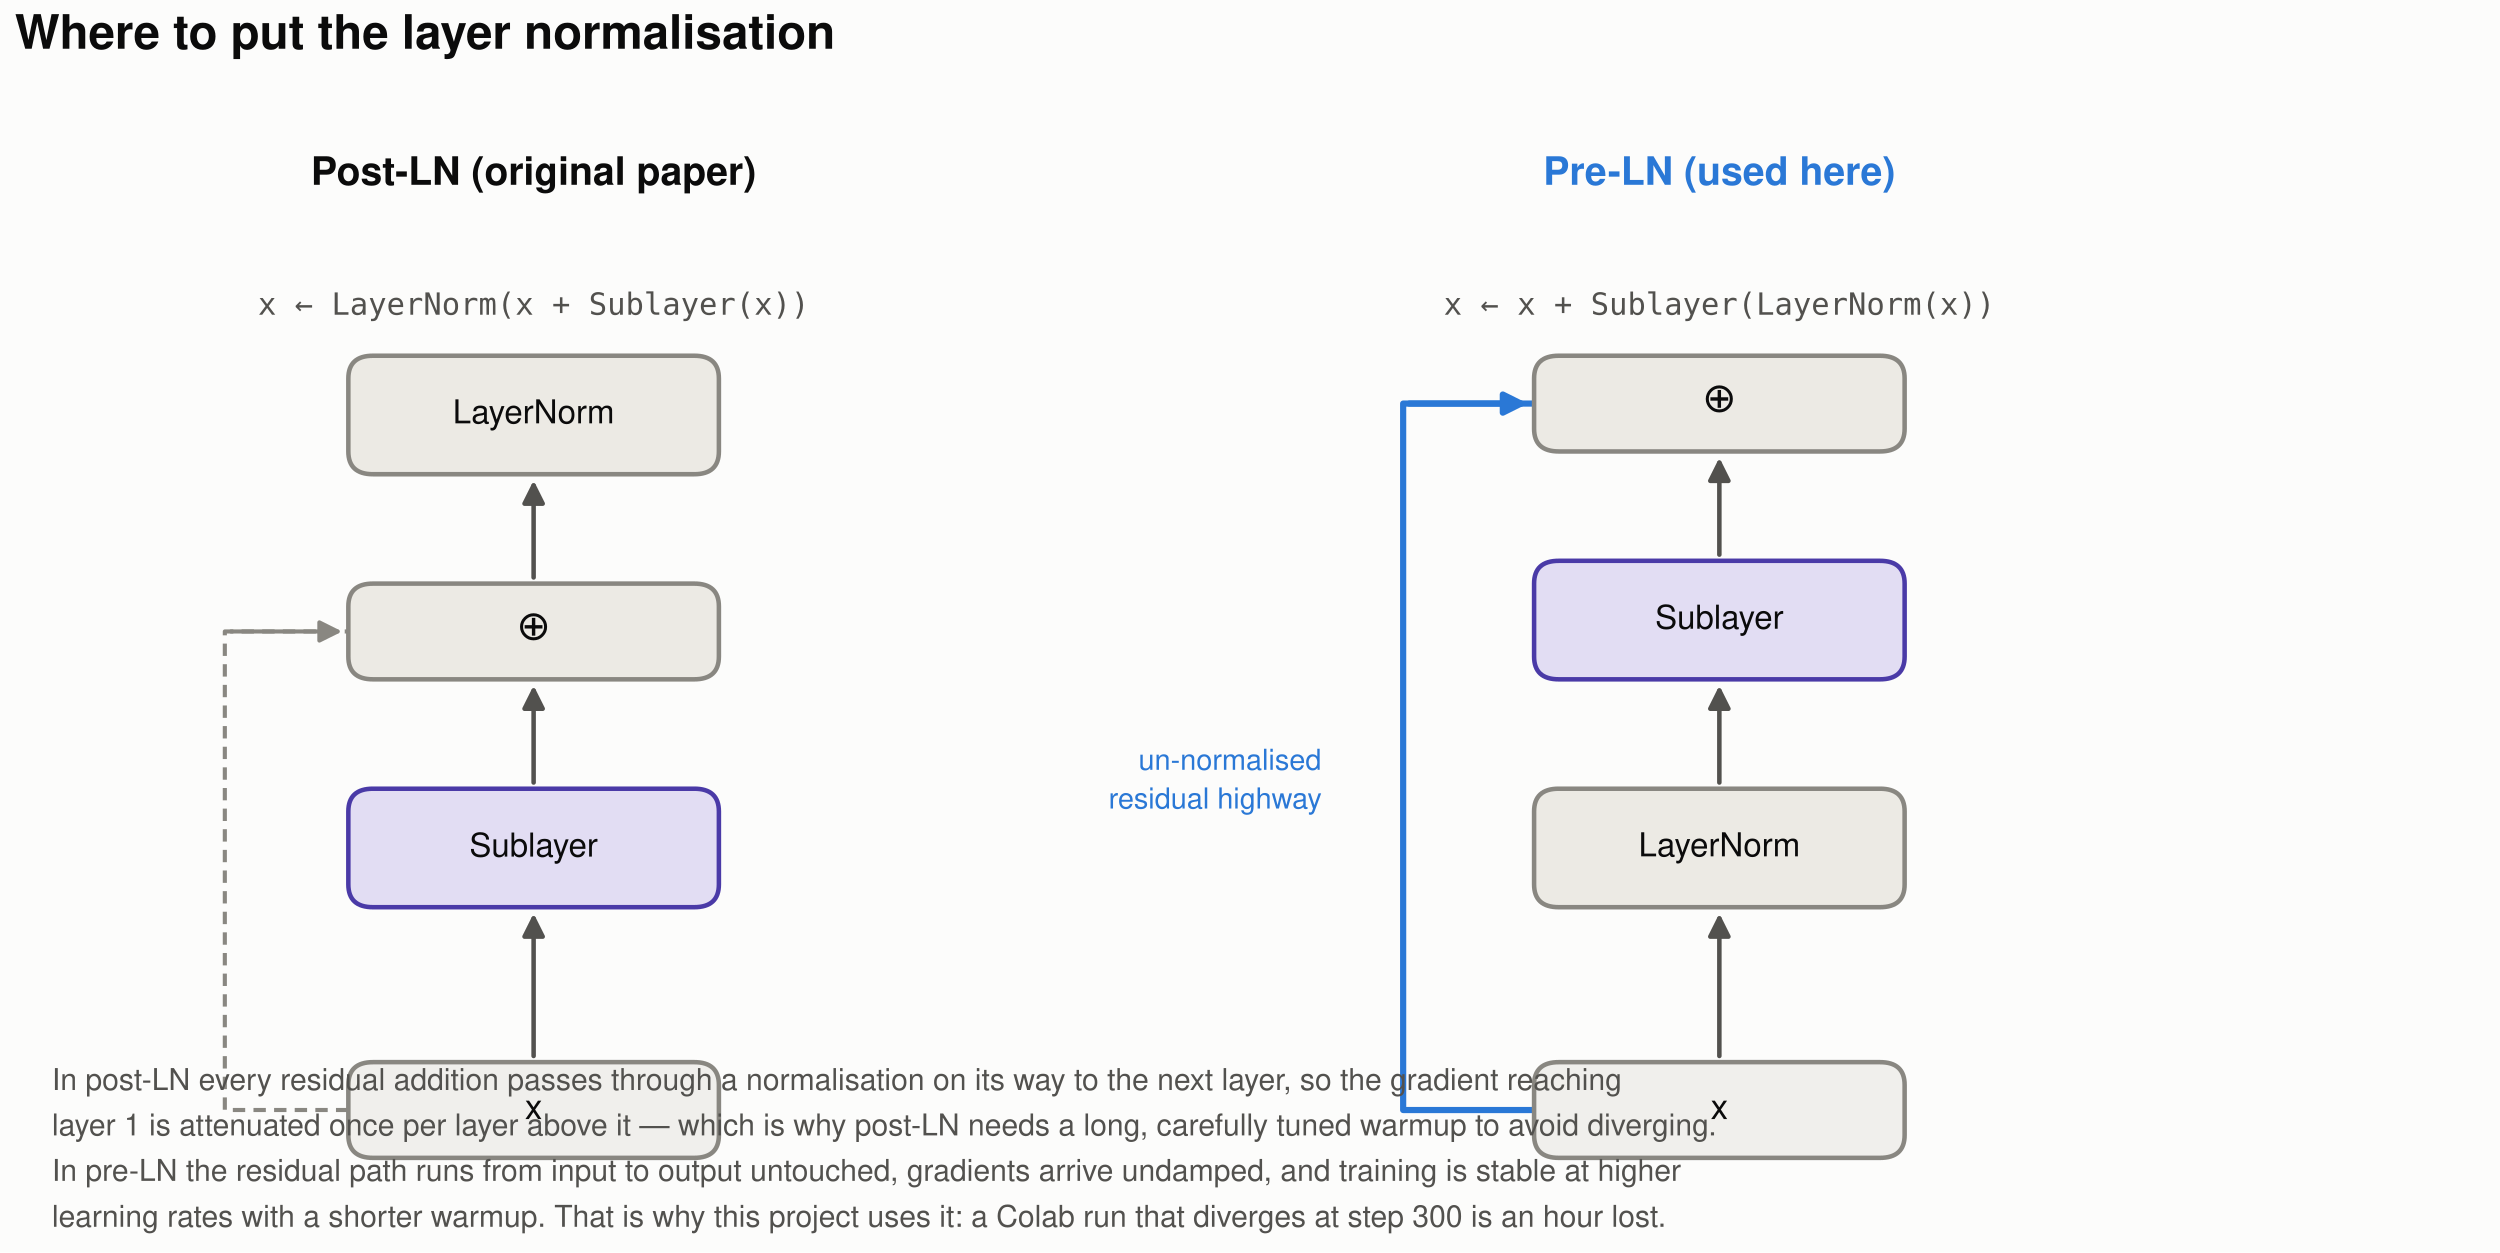
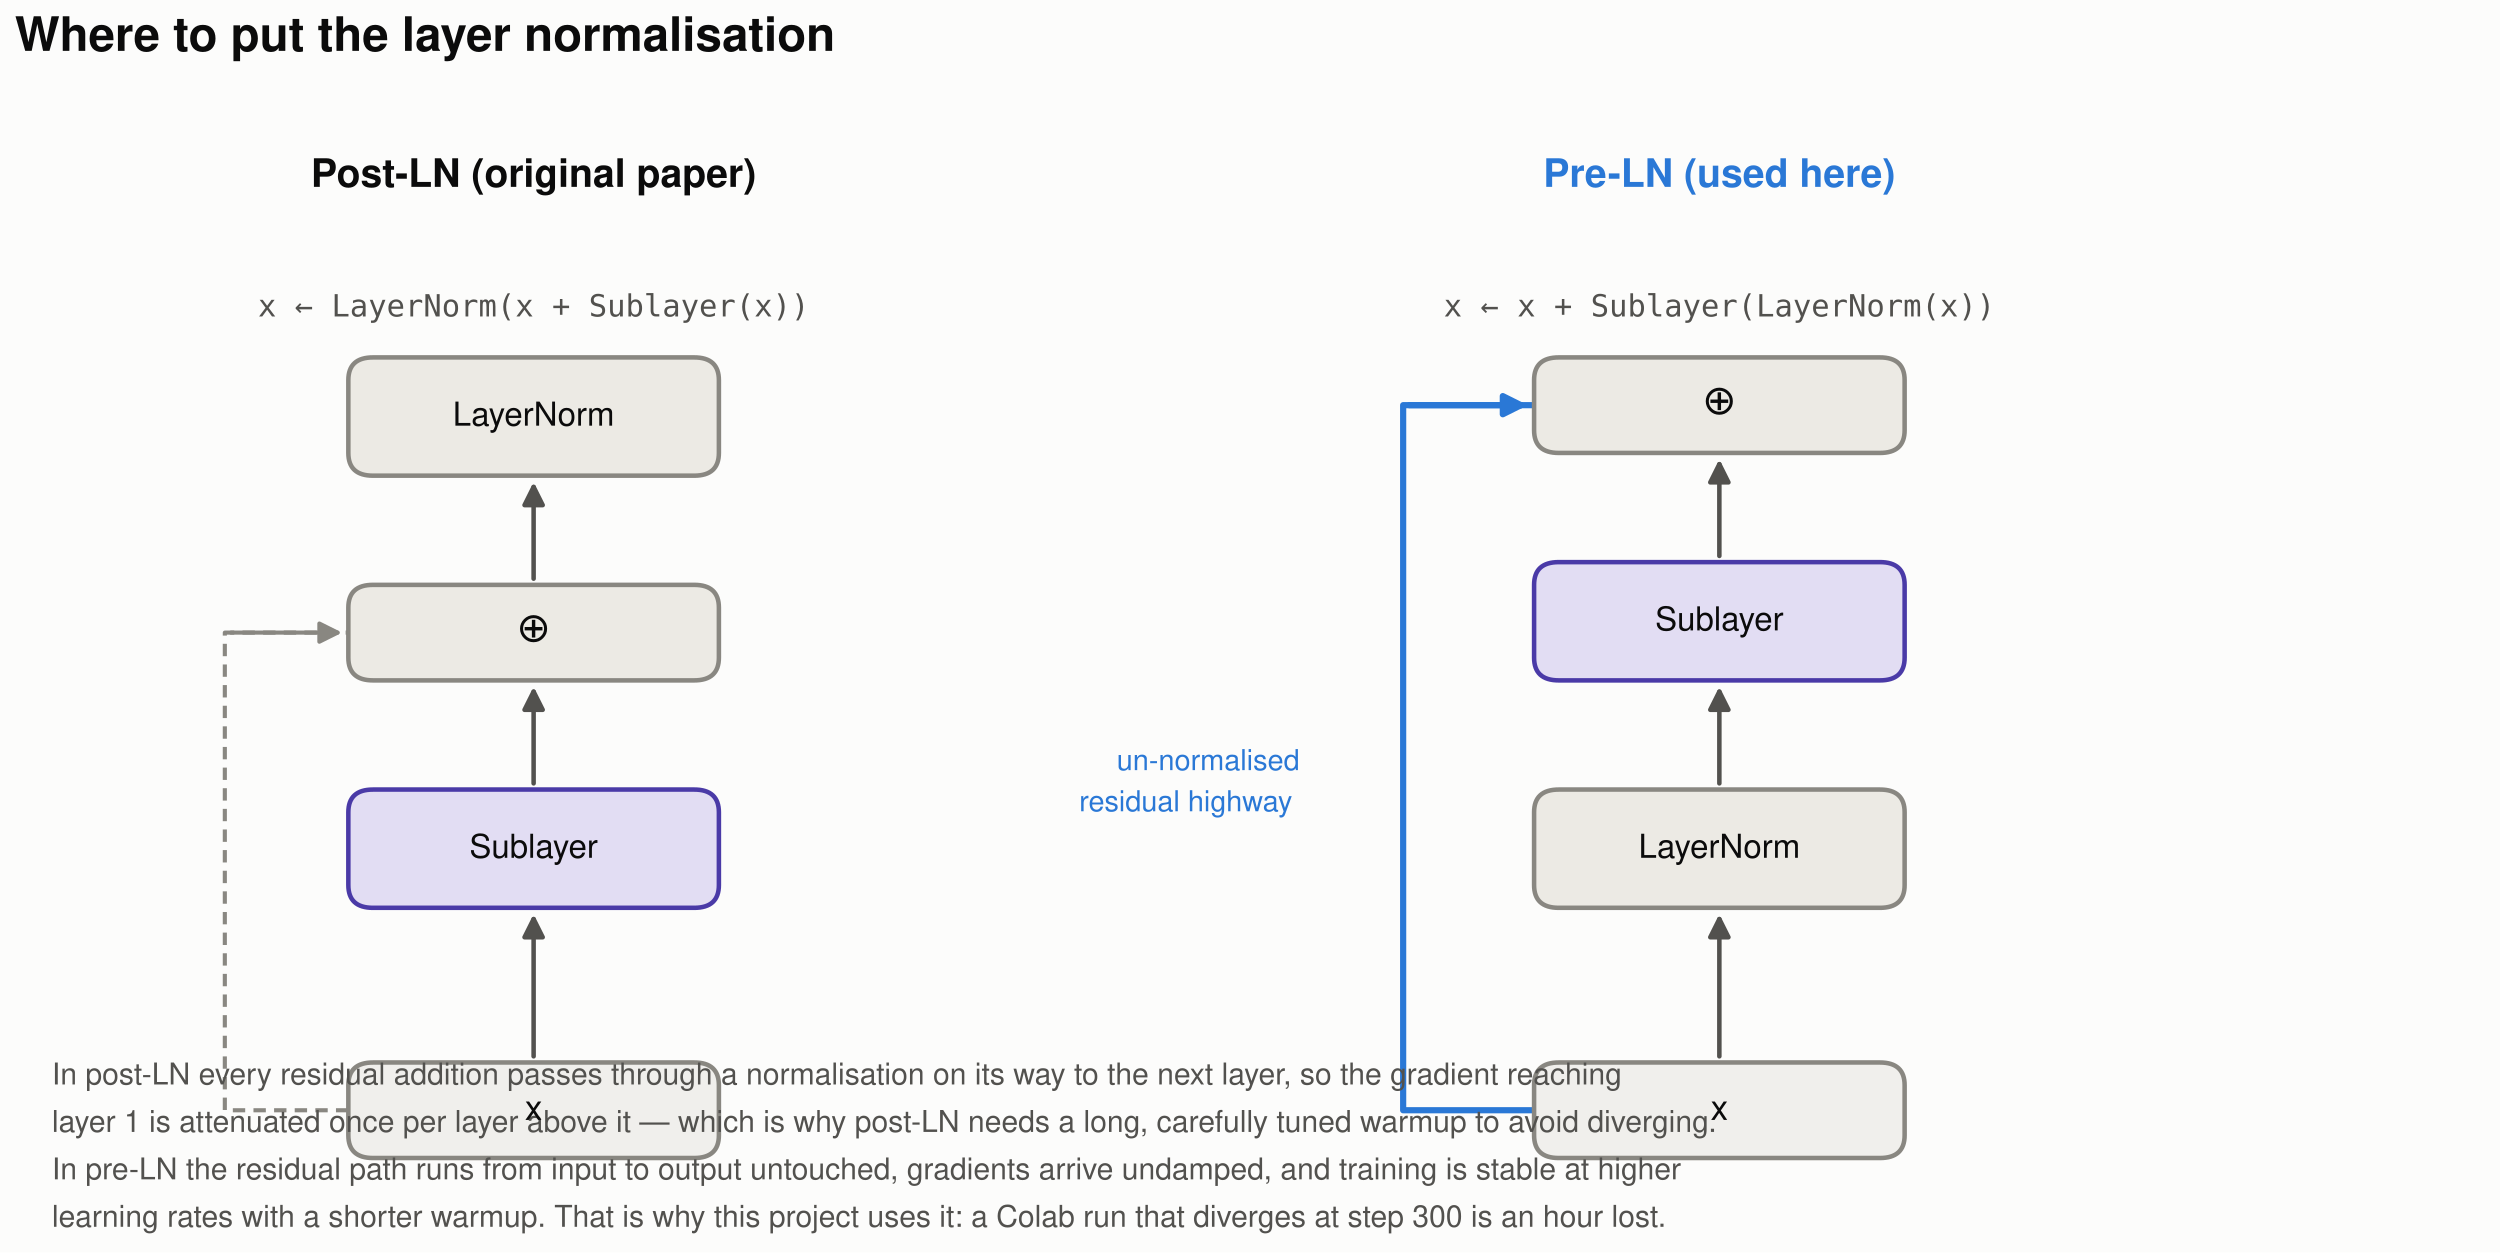
<svg xmlns="http://www.w3.org/2000/svg" width="606pt" height="303.6pt" viewBox="0 0 606 303.6" version="1.1">
  <defs>
    <style type="text/css">*{stroke-linejoin: round; stroke-linecap: butt}</style>
  </defs>
  <g id="figure_1">
    <g id="patch_1">
      <path d="M 0 303.6  L 606 303.6  L 606 0  L 0 0  z " style="fill: #fcfcfb" />
    </g>
    <g id="axes_1">
      <g id="patch_2">
-         <path d="M 3.6 300  L 602.4 300  L 602.4 23.812  L 3.6 23.812  z " style="fill: #fcfcfb" />
+         <path d="M 3.6 300  L 602.4 300  L 602.4 24.338  L 3.6 24.338  z " style="fill: #fcfcfb" />
      </g>
      <g id="matplotlib.axis_1" />
      <g id="matplotlib.axis_2" />
      <g id="patch_3">
-         <path d="M 129.348 255.967  Q 129.348 238.687 129.348 222.636  " clip-path="url(#p096c2c8c32)" style="fill: none; stroke: #52514e; stroke-width: 1.1; stroke-linecap: round" />
-         <path d="M 127.148 227.036  L 129.348 222.636  L 131.548 227.036  z " clip-path="url(#p096c2c8c32)" style="fill: #52514e; stroke: #52514e; stroke-width: 1.1; stroke-linecap: round" />
+         <path d="M 129.348 256.051  Q 129.348 238.804 129.348 222.786  " clip-path="url(#pdedc9c7e85)" style="fill: none; stroke: #52514e; stroke-width: 1.1; stroke-linecap: round" />
+         <path d="M 127.148 227.186  L 129.348 222.786  L 131.548 227.186  z " clip-path="url(#pdedc9c7e85)" style="fill: #52514e; stroke: #52514e; stroke-width: 1.1; stroke-linecap: round" />
      </g>
      <g id="patch_4">
-         <path d="M 129.348 189.683  Q 129.348 177.925 129.348 167.397  " clip-path="url(#p096c2c8c32)" style="fill: none; stroke: #52514e; stroke-width: 1.1; stroke-linecap: round" />
-         <path d="M 127.148 171.797  L 129.348 167.397  L 131.548 171.797  z " clip-path="url(#p096c2c8c32)" style="fill: #52514e; stroke: #52514e; stroke-width: 1.1; stroke-linecap: round" />
+         <path d="M 129.348 189.887  Q 129.348 178.157 129.348 167.658  " clip-path="url(#pdedc9c7e85)" style="fill: none; stroke: #52514e; stroke-width: 1.1; stroke-linecap: round" />
+         <path d="M 127.148 172.058  L 129.348 167.658  L 131.548 172.058  z " clip-path="url(#pdedc9c7e85)" style="fill: #52514e; stroke: #52514e; stroke-width: 1.1; stroke-linecap: round" />
      </g>
      <g id="patch_5">
-         <path d="M 129.348 139.969  Q 129.348 128.211 129.348 117.683  " clip-path="url(#p096c2c8c32)" style="fill: none; stroke: #52514e; stroke-width: 1.1; stroke-linecap: round" />
-         <path d="M 127.148 122.083  L 129.348 117.683  L 131.548 122.083  z " clip-path="url(#p096c2c8c32)" style="fill: #52514e; stroke: #52514e; stroke-width: 1.1; stroke-linecap: round" />
+         <path d="M 129.348 140.268  Q 129.348 128.538 129.348 118.038  " clip-path="url(#pdedc9c7e85)" style="fill: none; stroke: #52514e; stroke-width: 1.1; stroke-linecap: round" />
+         <path d="M 127.148 122.438  L 129.348 118.038  L 131.548 122.438  z " clip-path="url(#pdedc9c7e85)" style="fill: #52514e; stroke: #52514e; stroke-width: 1.1; stroke-linecap: round" />
      </g>
      <g id="line2d_1">
-         <path d="M 84.438 269.066  L 54.498 269.066  L 54.498 153.068  L 84.438 153.068  " clip-path="url(#p096c2c8c32)" style="fill: none; stroke-dasharray: 3,2; stroke-dashoffset: 0; stroke: #898781" />
+         <path d="M 84.438 269.125  L 54.498 269.125  L 54.498 153.348  L 84.438 153.348  " clip-path="url(#pdedc9c7e85)" style="fill: none; stroke-dasharray: 3,2; stroke-dashoffset: 0; stroke: #898781" />
      </g>
      <g id="patch_6">
-         <path d="M 56 153.068  Q 69.467 153.068 81.817 153.068  " clip-path="url(#p096c2c8c32)" style="fill: none; stroke: #898781; stroke-linecap: round" />
-         <path d="M 77.417 150.868  L 81.817 153.068  L 77.417 155.268  z " clip-path="url(#p096c2c8c32)" style="fill: #898781; stroke: #898781; stroke-linecap: round" />
+         <path d="M 56 153.348  Q 69.467 153.348 81.817 153.348  " clip-path="url(#pdedc9c7e85)" style="fill: none; stroke: #898781; stroke-linecap: round" />
+         <path d="M 77.417 151.148  L 81.817 153.348  L 77.417 155.548  z " clip-path="url(#pdedc9c7e85)" style="fill: #898781; stroke: #898781; stroke-linecap: round" />
      </g>
      <g id="patch_7">
-         <path d="M 416.772 255.967  Q 416.772 238.687 416.772 222.636  " clip-path="url(#p096c2c8c32)" style="fill: none; stroke: #52514e; stroke-width: 1.1; stroke-linecap: round" />
-         <path d="M 414.572 227.036  L 416.772 222.636  L 418.972 227.036  z " clip-path="url(#p096c2c8c32)" style="fill: #52514e; stroke: #52514e; stroke-width: 1.1; stroke-linecap: round" />
+         <path d="M 416.772 256.051  Q 416.772 238.804 416.772 222.786  " clip-path="url(#pdedc9c7e85)" style="fill: none; stroke: #52514e; stroke-width: 1.1; stroke-linecap: round" />
+         <path d="M 414.572 227.186  L 416.772 222.786  L 418.972 227.186  z " clip-path="url(#pdedc9c7e85)" style="fill: #52514e; stroke: #52514e; stroke-width: 1.1; stroke-linecap: round" />
      </g>
      <g id="patch_8">
-         <path d="M 416.772 189.683  Q 416.772 177.925 416.772 167.397  " clip-path="url(#p096c2c8c32)" style="fill: none; stroke: #52514e; stroke-width: 1.1; stroke-linecap: round" />
-         <path d="M 414.572 171.797  L 416.772 167.397  L 418.972 171.797  z " clip-path="url(#p096c2c8c32)" style="fill: #52514e; stroke: #52514e; stroke-width: 1.1; stroke-linecap: round" />
+         <path d="M 416.772 189.887  Q 416.772 178.157 416.772 167.658  " clip-path="url(#pdedc9c7e85)" style="fill: none; stroke: #52514e; stroke-width: 1.1; stroke-linecap: round" />
+         <path d="M 414.572 172.058  L 416.772 167.658  L 418.972 172.058  z " clip-path="url(#pdedc9c7e85)" style="fill: #52514e; stroke: #52514e; stroke-width: 1.1; stroke-linecap: round" />
      </g>
      <g id="patch_9">
-         <path d="M 416.772 134.445  Q 416.772 122.687 416.772 112.159  " clip-path="url(#p096c2c8c32)" style="fill: none; stroke: #52514e; stroke-width: 1.1; stroke-linecap: round" />
-         <path d="M 414.572 116.559  L 416.772 112.159  L 418.972 116.559  z " clip-path="url(#p096c2c8c32)" style="fill: #52514e; stroke: #52514e; stroke-width: 1.1; stroke-linecap: round" />
+         <path d="M 416.772 134.755  Q 416.772 123.025 416.772 112.525  " clip-path="url(#pdedc9c7e85)" style="fill: none; stroke: #52514e; stroke-width: 1.1; stroke-linecap: round" />
+         <path d="M 414.572 116.925  L 416.772 112.525  L 418.972 116.925  z " clip-path="url(#pdedc9c7e85)" style="fill: #52514e; stroke: #52514e; stroke-width: 1.1; stroke-linecap: round" />
      </g>
      <g id="line2d_2">
-         <path d="M 371.862 269.066  L 340.125 269.066  L 340.125 97.83  L 371.862 97.83  " clip-path="url(#p096c2c8c32)" style="fill: none; stroke: #2a78d6; stroke-width: 1.5; stroke-linecap: round" />
+         <path d="M 371.862 269.125  L 340.125 269.125  L 340.125 98.215  L 371.862 98.215  " clip-path="url(#pdedc9c7e85)" style="fill: none; stroke: #2a78d6; stroke-width: 1.5; stroke-linecap: round" />
      </g>
      <g id="patch_10">
-         <path d="M 341.625 97.83  Q 355.992 97.83 368.682 97.83  " clip-path="url(#p096c2c8c32)" style="fill: none; stroke: #2a78d6; stroke-width: 1.5; stroke-linecap: round" />
-         <path d="M 364.282 95.63  L 368.682 97.83  L 364.282 100.03  z " clip-path="url(#p096c2c8c32)" style="fill: #2a78d6; stroke: #2a78d6; stroke-width: 1.5; stroke-linecap: round" />
+         <path d="M 341.625 98.215  Q 355.992 98.215 368.682 98.215  " clip-path="url(#pdedc9c7e85)" style="fill: none; stroke: #2a78d6; stroke-width: 1.5; stroke-linecap: round" />
+         <path d="M 364.282 96.015  L 368.682 98.215  L 364.282 100.415  z " clip-path="url(#pdedc9c7e85)" style="fill: #2a78d6; stroke: #2a78d6; stroke-width: 1.5; stroke-linecap: round" />
      </g>
      <g id="text_1">
-         <text style="font-weight: 600; font-size: 9.5px; font-family: 'Helvetica Neue', 'Helvetica', 'Arial', 'DejaVu Sans', sans-serif; text-anchor: middle; fill: #0b0b0b" x="129.348" y="44.802" transform="rotate(-0 129.3479 44.80199)">Post-LN   (original paper)</text>
+         <text style="font-weight: 600; font-size: 9.5px; font-family: 'Helvetica Neue', 'Helvetica', 'Arial', 'DejaVu Sans', sans-serif; text-anchor: middle; fill: #0b0b0b" x="129.348" y="45.288" transform="rotate(-0 129.3479 45.28846)">Post-LN   (original paper)</text>
      </g>
      <g id="patch_11">
-         <path d="M 90.426 280.666  L 168.27 280.666  Q 174.258 280.666 174.258 275.143  L 174.258 262.99  Q 174.258 257.467 168.27 257.467  L 90.426 257.467  Q 84.438 257.467 84.438 262.99  L 84.438 275.143  Q 84.438 280.666 90.426 280.666  z " clip-path="url(#p096c2c8c32)" style="fill: #f0efec; stroke: #898781; stroke-width: 1.1; stroke-linejoin: miter" />
+         <path d="M 90.426 280.703  L 168.27 280.703  Q 174.258 280.703 174.258 275.19  L 174.258 263.061  Q 174.258 257.548 168.27 257.548  L 90.426 257.548  Q 84.438 257.548 84.438 263.061  L 84.438 275.19  Q 84.438 280.703 90.426 280.703  z " clip-path="url(#pdedc9c7e85)" style="fill: #f0efec; stroke: #898781; stroke-width: 1.1; stroke-linejoin: miter" />
      </g>
      <g id="patch_12">
-         <path d="M 90.426 219.905  L 168.27 219.905  Q 174.258 219.905 174.258 214.381  L 174.258 196.705  Q 174.258 191.182 168.27 191.182  L 90.426 191.182  Q 84.438 191.182 84.438 196.705  L 84.438 214.381  Q 84.438 219.905 90.426 219.905  z " clip-path="url(#p096c2c8c32)" style="fill: #e2ddf3; stroke: #4a3aa7; stroke-width: 1.1; stroke-linejoin: miter" />
+         <path d="M 90.426 220.058  L 168.27 220.058  Q 174.258 220.058 174.258 214.545  L 174.258 196.902  Q 174.258 191.389 168.27 191.389  L 90.426 191.389  Q 84.438 191.389 84.438 196.902  L 84.438 214.545  Q 84.438 220.058 90.426 220.058  z " clip-path="url(#pdedc9c7e85)" style="fill: #e2ddf3; stroke: #4a3aa7; stroke-width: 1.1; stroke-linejoin: miter" />
      </g>
      <g id="patch_13">
-         <path d="M 90.426 164.667  L 168.27 164.667  Q 174.258 164.667 174.258 159.144  L 174.258 146.991  Q 174.258 141.468 168.27 141.468  L 90.426 141.468  Q 84.438 141.468 84.438 146.991  L 84.438 159.144  Q 84.438 164.667 90.426 164.667  z " clip-path="url(#p096c2c8c32)" style="fill: #eceae4; stroke: #898781; stroke-width: 1.1; stroke-linejoin: miter" />
+         <path d="M 90.426 164.925  L 168.27 164.925  Q 174.258 164.925 174.258 159.412  L 174.258 147.283  Q 174.258 141.77 168.27 141.77  L 90.426 141.77  Q 84.438 141.77 84.438 147.283  L 84.438 159.412  Q 84.438 164.925 90.426 164.925  z " clip-path="url(#pdedc9c7e85)" style="fill: #eceae4; stroke: #898781; stroke-width: 1.1; stroke-linejoin: miter" />
      </g>
      <g id="patch_14">
-         <path d="M 90.426 114.954  L 168.27 114.954  Q 174.258 114.954 174.258 109.43  L 174.258 91.754  Q 174.258 86.23 168.27 86.23  L 90.426 86.23  Q 84.438 86.23 84.438 91.754  L 84.438 109.43  Q 84.438 114.954 90.426 114.954  z " clip-path="url(#p096c2c8c32)" style="fill: #eceae4; stroke: #898781; stroke-width: 1.1; stroke-linejoin: miter" />
+         <path d="M 90.426 115.306  L 168.27 115.306  Q 174.258 115.306 174.258 109.793  L 174.258 92.151  Q 174.258 86.638 168.27 86.638  L 90.426 86.638  Q 84.438 86.638 84.438 92.151  L 84.438 109.793  Q 84.438 115.306 90.426 115.306  z " clip-path="url(#pdedc9c7e85)" style="fill: #eceae4; stroke: #898781; stroke-width: 1.1; stroke-linejoin: miter" />
      </g>
      <g id="text_2">
-         <text style="font-size: 7.4px; font-family: 'DejaVu Sans Mono', 'Bitstream Vera Sans Mono', 'Computer Modern Typewriter', 'Andale Mono', 'Nimbus Mono L', 'Courier New', 'Courier', 'Fixed', 'Terminal', monospace; text-anchor: middle; fill: #52514e" x="129.348" y="76.287" transform="rotate(-0 129.3479 76.2874)">x ← LayerNorm(x + Sublayer(x))</text>
+         <text style="font-size: 7.4px; font-family: 'DejaVu Sans Mono', 'Bitstream Vera Sans Mono', 'Computer Modern Typewriter', 'Andale Mono', 'Nimbus Mono L', 'Courier New', 'Courier', 'Fixed', 'Terminal', monospace; text-anchor: middle; fill: #52514e" x="129.348" y="76.714" transform="rotate(-0 129.3479 76.71385)">x ← LayerNorm(x + Sublayer(x))</text>
      </g>
      <g id="text_3">
-         <text style="font-weight: 600; font-size: 9.5px; font-family: 'Helvetica Neue', 'Helvetica', 'Arial', 'DejaVu Sans', sans-serif; text-anchor: middle; fill: #2a78d6" x="416.772" y="44.802" transform="rotate(-0 416.7717 44.80199)">Pre-LN   (used here)</text>
+         <text style="font-weight: 600; font-size: 9.5px; font-family: 'Helvetica Neue', 'Helvetica', 'Arial', 'DejaVu Sans', sans-serif; text-anchor: middle; fill: #2a78d6" x="416.772" y="45.288" transform="rotate(-0 416.7717 45.28846)">Pre-LN   (used here)</text>
      </g>
      <g id="patch_15">
-         <path d="M 377.85 280.666  L 455.694 280.666  Q 461.682 280.666 461.682 275.143  L 461.682 262.99  Q 461.682 257.467 455.694 257.467  L 377.85 257.467  Q 371.862 257.467 371.862 262.99  L 371.862 275.143  Q 371.862 280.666 377.85 280.666  z " clip-path="url(#p096c2c8c32)" style="fill: #f0efec; stroke: #898781; stroke-width: 1.1; stroke-linejoin: miter" />
+         <path d="M 377.85 280.703  L 455.694 280.703  Q 461.682 280.703 461.682 275.19  L 461.682 263.061  Q 461.682 257.548 455.694 257.548  L 377.85 257.548  Q 371.862 257.548 371.862 263.061  L 371.862 275.19  Q 371.862 280.703 377.85 280.703  z " clip-path="url(#pdedc9c7e85)" style="fill: #f0efec; stroke: #898781; stroke-width: 1.1; stroke-linejoin: miter" />
      </g>
      <g id="patch_16">
-         <path d="M 377.85 219.905  L 455.694 219.905  Q 461.682 219.905 461.682 214.381  L 461.682 196.705  Q 461.682 191.182 455.694 191.182  L 377.85 191.182  Q 371.862 191.182 371.862 196.705  L 371.862 214.381  Q 371.862 219.905 377.85 219.905  z " clip-path="url(#p096c2c8c32)" style="fill: #eceae4; stroke: #898781; stroke-width: 1.1; stroke-linejoin: miter" />
+         <path d="M 377.85 220.058  L 455.694 220.058  Q 461.682 220.058 461.682 214.545  L 461.682 196.902  Q 461.682 191.389 455.694 191.389  L 377.85 191.389  Q 371.862 191.389 371.862 196.902  L 371.862 214.545  Q 371.862 220.058 377.85 220.058  z " clip-path="url(#pdedc9c7e85)" style="fill: #eceae4; stroke: #898781; stroke-width: 1.1; stroke-linejoin: miter" />
      </g>
      <g id="patch_17">
-         <path d="M 377.85 164.667  L 455.694 164.667  Q 461.682 164.667 461.682 159.144  L 461.682 141.468  Q 461.682 135.944 455.694 135.944  L 377.85 135.944  Q 371.862 135.944 371.862 141.468  L 371.862 159.144  Q 371.862 164.667 377.85 164.667  z " clip-path="url(#p096c2c8c32)" style="fill: #e2ddf3; stroke: #4a3aa7; stroke-width: 1.1; stroke-linejoin: miter" />
+         <path d="M 377.85 164.925  L 455.694 164.925  Q 461.682 164.925 461.682 159.412  L 461.682 141.77  Q 461.682 136.257 455.694 136.257  L 377.85 136.257  Q 371.862 136.257 371.862 141.77  L 371.862 159.412  Q 371.862 164.925 377.85 164.925  z " clip-path="url(#pdedc9c7e85)" style="fill: #e2ddf3; stroke: #4a3aa7; stroke-width: 1.1; stroke-linejoin: miter" />
      </g>
      <g id="patch_18">
-         <path d="M 377.85 109.43  L 455.694 109.43  Q 461.682 109.43 461.682 103.906  L 461.682 91.754  Q 461.682 86.23 455.694 86.23  L 377.85 86.23  Q 371.862 86.23 371.862 91.754  L 371.862 103.906  Q 371.862 109.43 377.85 109.43  z " clip-path="url(#p096c2c8c32)" style="fill: #eceae4; stroke: #898781; stroke-width: 1.1; stroke-linejoin: miter" />
+         <path d="M 377.85 109.793  L 455.694 109.793  Q 461.682 109.793 461.682 104.28  L 461.682 92.151  Q 461.682 86.638 455.694 86.638  L 377.85 86.638  Q 371.862 86.638 371.862 92.151  L 371.862 104.28  Q 371.862 109.793 377.85 109.793  z " clip-path="url(#pdedc9c7e85)" style="fill: #eceae4; stroke: #898781; stroke-width: 1.1; stroke-linejoin: miter" />
      </g>
      <g id="text_4">
-         <text style="font-size: 7.4px; font-family: 'DejaVu Sans Mono', 'Bitstream Vera Sans Mono', 'Computer Modern Typewriter', 'Andale Mono', 'Nimbus Mono L', 'Courier New', 'Courier', 'Fixed', 'Terminal', monospace; text-anchor: middle; fill: #52514e" x="416.772" y="76.287" transform="rotate(-0 416.7717 76.2874)">x ← x + Sublayer(LayerNorm(x))</text>
+         <text style="font-size: 7.4px; font-family: 'DejaVu Sans Mono', 'Bitstream Vera Sans Mono', 'Computer Modern Typewriter', 'Andale Mono', 'Nimbus Mono L', 'Courier New', 'Courier', 'Fixed', 'Terminal', monospace; text-anchor: middle; fill: #52514e" x="416.772" y="76.714" transform="rotate(-0 416.7717 76.71385)">x ← x + Sublayer(LayerNorm(x))</text>
      </g>
      <g id="text_5">
-         <text style="font-size: 7px; font-family: 'Helvetica Neue', 'Helvetica', 'Arial', 'DejaVu Sans', sans-serif; fill: #2a78d6" transform="translate(275.968 186.6035)">un-normalised</text>
-         <text style="font-size: 7px; font-family: 'Helvetica Neue', 'Helvetica', 'Arial', 'DejaVu Sans', sans-serif; fill: #2a78d6" transform="translate(268.7197 195.9803)">residual highway</text>
+         <text style="font-size: 7px; font-family: 'Helvetica Neue', 'Helvetica', 'Arial', 'DejaVu Sans', sans-serif; fill: #2a78d6" transform="translate(270.6961 186.6835)">un-normalised</text>
+         <text style="font-size: 7px; font-family: 'Helvetica Neue', 'Helvetica', 'Arial', 'DejaVu Sans', sans-serif; fill: #2a78d6" transform="translate(261.5873 196.6496)">residual highway</text>
      </g>
      <g id="text_6">
-         <text style="font-size: 7.3px; font-family: 'Helvetica Neue', 'Helvetica', 'Arial', 'DejaVu Sans', sans-serif; fill: #52514e" transform="translate(12.58199 264.2106)">In post-LN every residual addition passes through a normalisation on its way to the next layer, so the gradient reaching</text>
-         <text style="font-size: 7.3px; font-family: 'Helvetica Neue', 'Helvetica', 'Arial', 'DejaVu Sans', sans-serif; fill: #52514e" transform="translate(12.58199 275.2243)">layer 1 is attenuated once per layer above it — which is why post-LN needs a long, carefully tuned warmup to avoid diverging.</text>
-         <text style="font-size: 7.3px; font-family: 'Helvetica Neue', 'Helvetica', 'Arial', 'DejaVu Sans', sans-serif; fill: #52514e" transform="translate(12.58199 286.2379)">In pre-LN the residual path runs from input to output untouched, gradients arrive undamped, and training is stable at higher</text>
-         <text style="font-size: 7.3px; font-family: 'Helvetica Neue', 'Helvetica', 'Arial', 'DejaVu Sans', sans-serif; fill: #52514e" transform="translate(12.58199 297.3686)">learning rates with a shorter warmup. That is why this project uses it: a Colab run that diverges at step 300 is an hour lost.</text>
+         <text style="font-size: 7.3px; font-family: 'Helvetica Neue', 'Helvetica', 'Arial', 'DejaVu Sans', sans-serif; fill: #52514e" transform="translate(12.58199 262.8711)">In post-LN every residual addition passes through a normalisation on its way to the next layer, so the gradient reaching</text>
+         <text style="font-size: 7.3px; font-family: 'Helvetica Neue', 'Helvetica', 'Arial', 'DejaVu Sans', sans-serif; fill: #52514e" transform="translate(12.58199 274.3737)">layer 1 is attenuated once per layer above it — which is why post-LN needs a long, carefully tuned warmup to avoid diverging.</text>
+         <text style="font-size: 7.3px; font-family: 'Helvetica Neue', 'Helvetica', 'Arial', 'DejaVu Sans', sans-serif; fill: #52514e" transform="translate(12.58199 285.8762)">In pre-LN the residual path runs from input to output untouched, gradients arrive undamped, and training is stable at higher</text>
+         <text style="font-size: 7.3px; font-family: 'Helvetica Neue', 'Helvetica', 'Arial', 'DejaVu Sans', sans-serif; fill: #52514e" transform="translate(12.58199 297.3787)">learning rates with a shorter warmup. That is why this project uses it: a Colab run that diverges at step 300 is an hour lost.</text>
      </g>
      <g id="text_7">
-         <text style="font-weight: 600; font-size: 11.5px; font-family: 'Helvetica Neue', 'Helvetica', 'Arial', 'DejaVu Sans', sans-serif; text-anchor: start; fill: #0b0b0b" x="3.6" y="11.812" transform="rotate(-0 3.6 11.81172)">Where to put the layer normalisation</text>
+         <text style="font-weight: 600; font-size: 11.5px; font-family: 'Helvetica Neue', 'Helvetica', 'Arial', 'DejaVu Sans', sans-serif; text-anchor: start; fill: #0b0b0b" x="3.6" y="12.338" transform="rotate(-0 3.6 12.3382)">Where to put the layer normalisation</text>
      </g>
      <g id="text_8">
-         <text style="font-size: 8.5px; font-family: 'Helvetica Neue', 'Helvetica', 'Arial', 'DejaVu Sans', sans-serif; text-anchor: middle; fill: #0b0b0b" x="129.348" y="271.264" transform="rotate(-0 129.3479 271.2639)">x</text>
+         <text style="font-size: 8.5px; font-family: 'Helvetica Neue', 'Helvetica', 'Arial', 'DejaVu Sans', sans-serif; text-anchor: middle; fill: #0b0b0b" x="129.348" y="271.471" transform="rotate(-0 129.3479 271.4709)">x</text>
      </g>
      <g id="text_9">
-         <text style="font-size: 8px; font-family: 'Helvetica Neue', 'Helvetica', 'Arial', 'DejaVu Sans', sans-serif; text-anchor: middle; fill: #0b0b0b" x="129.348" y="207.639" transform="rotate(-0 129.3479 207.6389)">Sublayer</text>
+         <text style="font-size: 8px; font-family: 'Helvetica Neue', 'Helvetica', 'Arial', 'DejaVu Sans', sans-serif; text-anchor: middle; fill: #0b0b0b" x="129.348" y="207.931" transform="rotate(-0 129.3479 207.9308)">Sublayer</text>
      </g>
      <g id="text_10">
-         <g style="fill: #0b0b0b" transform="translate(125.1479 155.6528)">
+         <g style="fill: #0b0b0b" transform="translate(125.1479 156.1071)">
          <text>
            <tspan x="0" y="-0.578" style="font-size: 10px; font-family: 'DejaVu Sans'; fill: #0b0b0b">⊕</tspan>
          </text>
        </g>
      </g>
      <g id="text_11">
-         <text style="font-size: 8px; font-family: 'Helvetica Neue', 'Helvetica', 'Arial', 'DejaVu Sans', sans-serif; text-anchor: middle; fill: #0b0b0b" x="129.348" y="102.62" transform="rotate(-0 129.3479 102.6201)">LayerNorm</text>
+         <text style="font-size: 8px; font-family: 'Helvetica Neue', 'Helvetica', 'Arial', 'DejaVu Sans', sans-serif; text-anchor: middle; fill: #0b0b0b" x="129.348" y="103.18" transform="rotate(-0 129.3479 103.1795)">LayerNorm</text>
      </g>
      <g id="text_12">
-         <text style="font-size: 8.5px; font-family: 'Helvetica Neue', 'Helvetica', 'Arial', 'DejaVu Sans', sans-serif; text-anchor: middle; fill: #0b0b0b" x="416.772" y="271.264" transform="rotate(-0 416.7717 271.2639)">x</text>
+         <text style="font-size: 8.5px; font-family: 'Helvetica Neue', 'Helvetica', 'Arial', 'DejaVu Sans', sans-serif; text-anchor: middle; fill: #0b0b0b" x="416.772" y="271.471" transform="rotate(-0 416.7717 271.4709)">x</text>
      </g>
      <g id="text_13">
-         <text style="font-size: 8px; font-family: 'Helvetica Neue', 'Helvetica', 'Arial', 'DejaVu Sans', sans-serif; text-anchor: middle; fill: #0b0b0b" x="416.772" y="207.571" transform="rotate(-0 416.7717 207.5714)">LayerNorm</text>
+         <text style="font-size: 8px; font-family: 'Helvetica Neue', 'Helvetica', 'Arial', 'DejaVu Sans', sans-serif; text-anchor: middle; fill: #0b0b0b" x="416.772" y="207.931" transform="rotate(-0 416.7717 207.9308)">LayerNorm</text>
      </g>
      <g id="text_14">
-         <text style="font-size: 8px; font-family: 'Helvetica Neue', 'Helvetica', 'Arial', 'DejaVu Sans', sans-serif; text-anchor: middle; fill: #0b0b0b" x="416.772" y="152.401" transform="rotate(-0 416.7717 152.4014)">Sublayer</text>
+         <text style="font-size: 8px; font-family: 'Helvetica Neue', 'Helvetica', 'Arial', 'DejaVu Sans', sans-serif; text-anchor: middle; fill: #0b0b0b" x="416.772" y="152.799" transform="rotate(-0 416.7717 152.7986)">Sublayer</text>
      </g>
      <g id="text_15">
-         <g style="fill: #0b0b0b" transform="translate(412.5717 100.4152)">
+         <g style="fill: #0b0b0b" transform="translate(412.5717 100.9748)">
          <text>
            <tspan x="0" y="-0.578" style="font-size: 10px; font-family: 'DejaVu Sans'; fill: #0b0b0b">⊕</tspan>
          </text>
        </g>
      </g>
    </g>
  </g>
  <defs>
-     <clipPath id="p096c2c8c32">
-       <rect x="3.6" y="23.812" width="598.8" height="276.188" />
+     <clipPath id="pdedc9c7e85">
+       <rect x="3.6" y="24.338" width="598.8" height="275.661" />
    </clipPath>
  </defs>
</svg>
